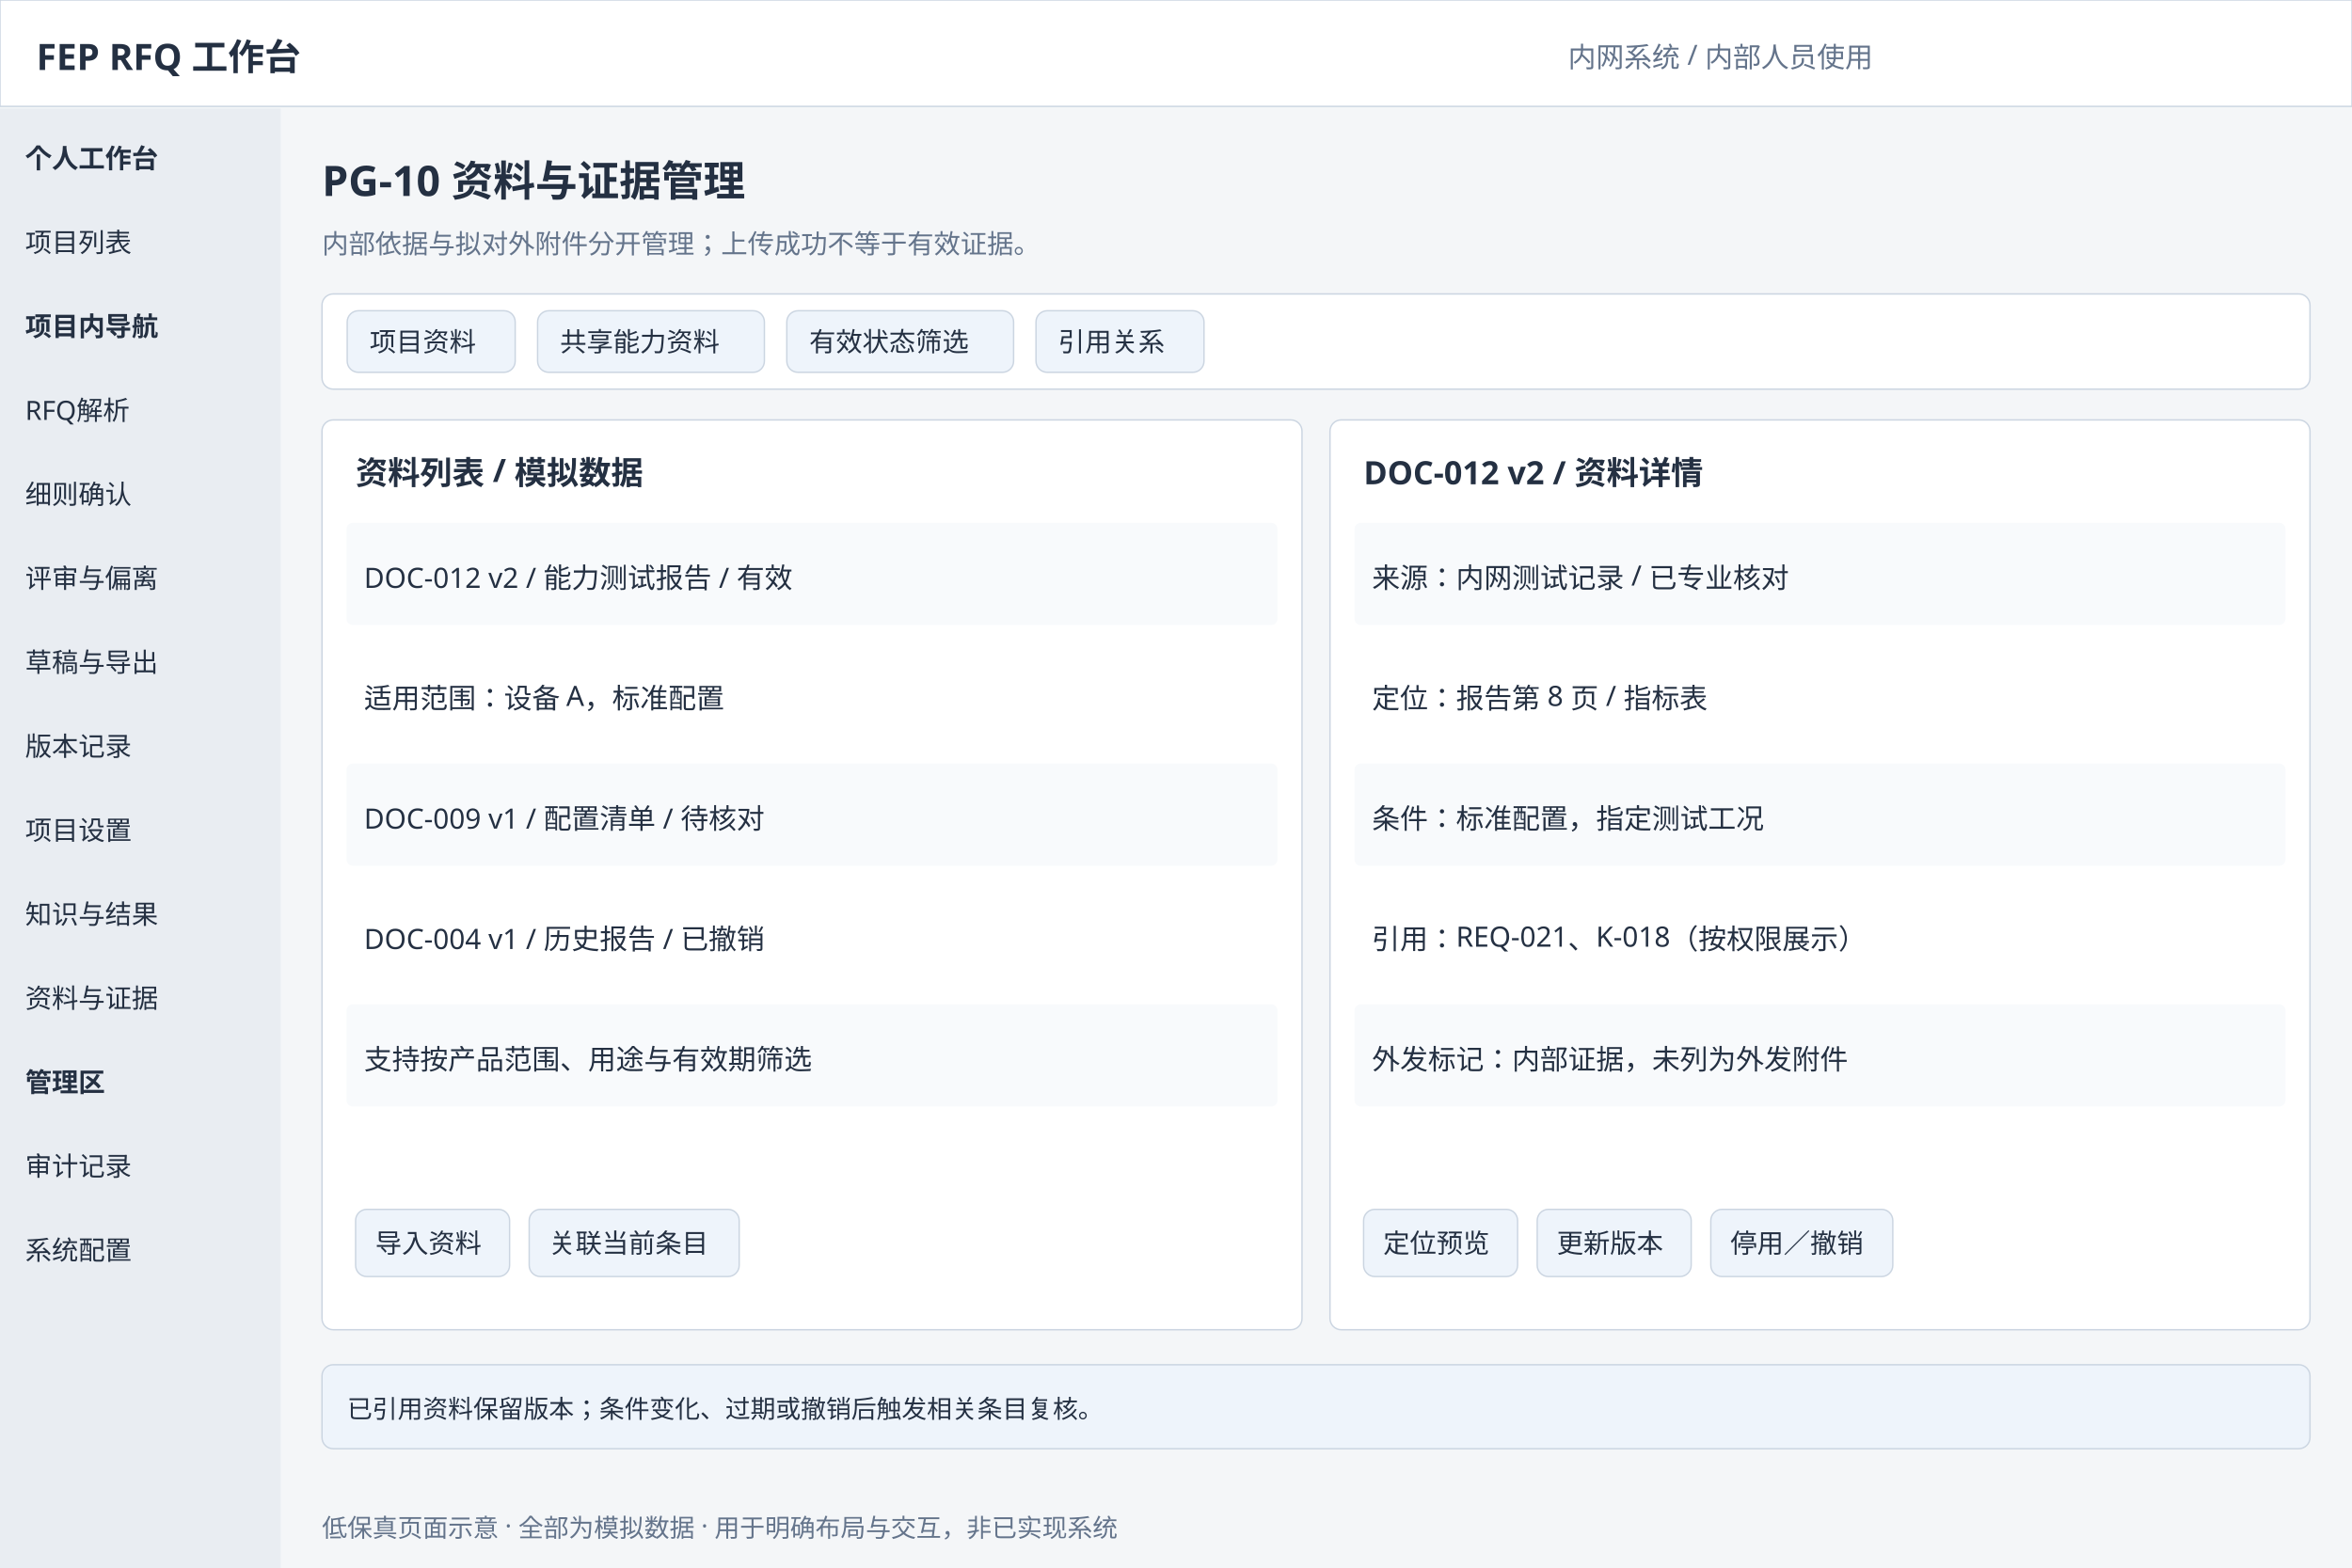
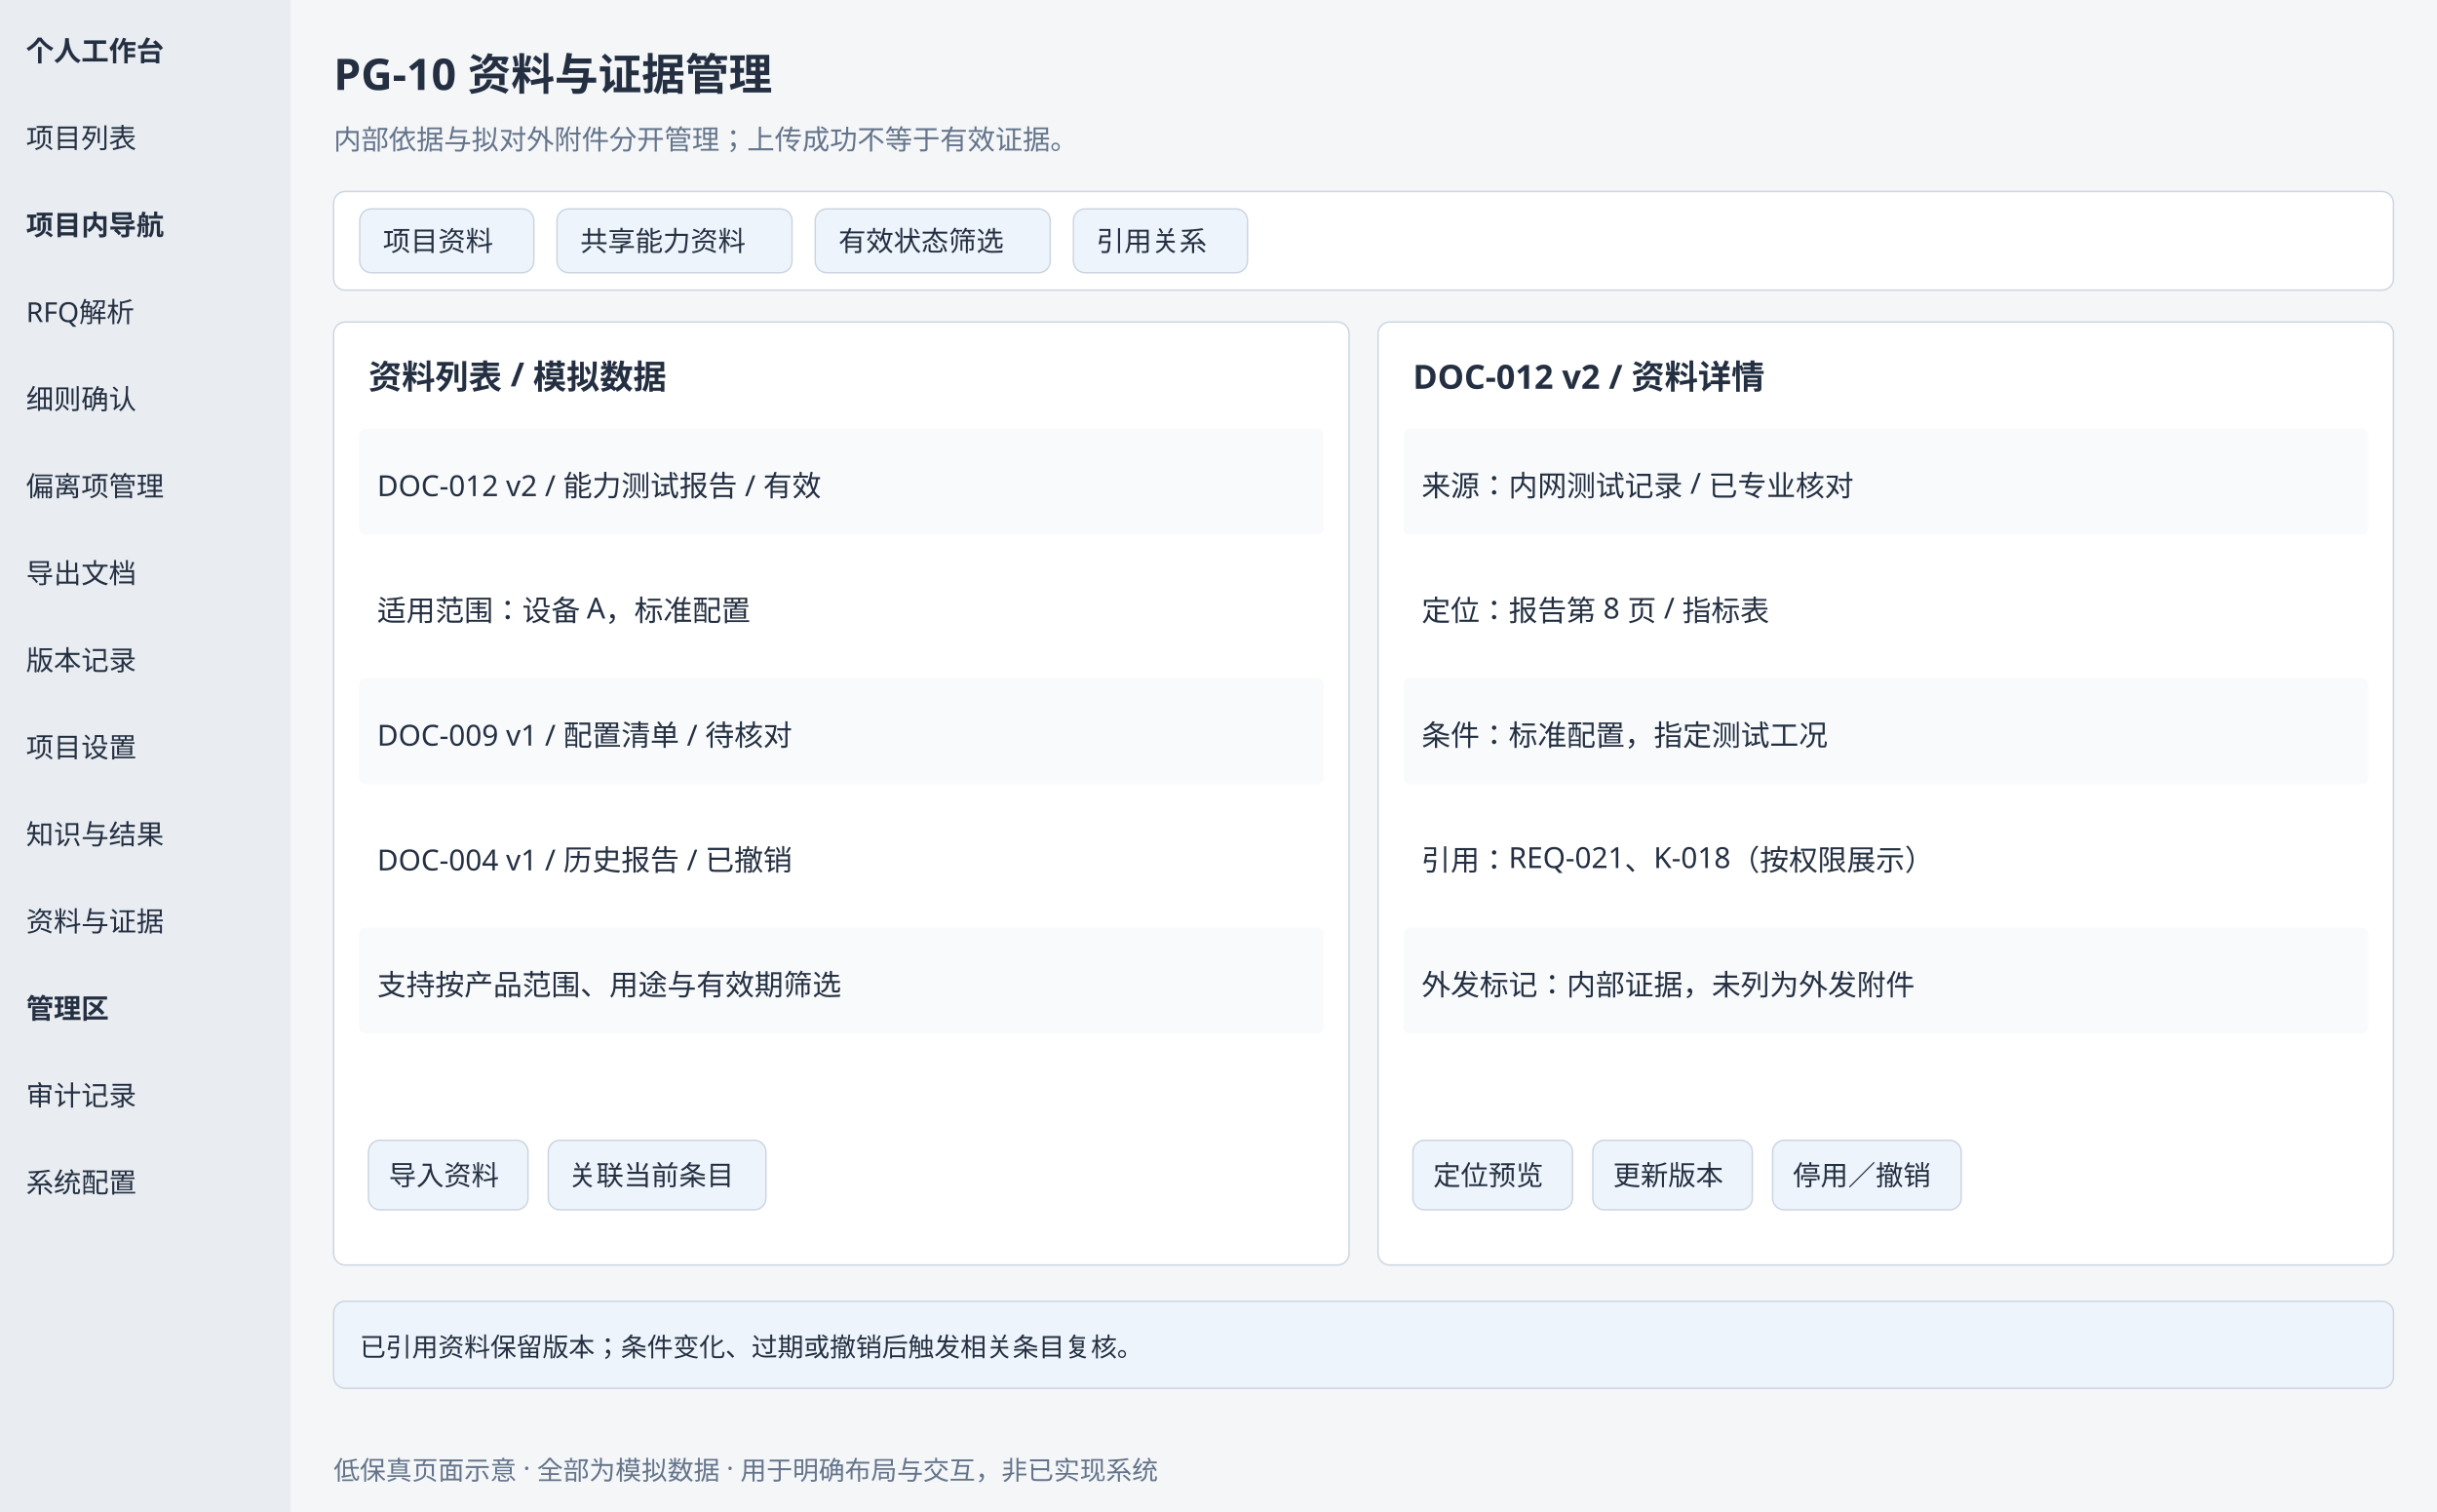
- <svg xmlns="http://www.w3.org/2000/svg" width="1680" height="1120" viewBox="0 0 1680 1120">
+ <svg xmlns="http://www.w3.org/2000/svg" width="1680" height="1042" viewBox="0 78 1680 1042">
  <rect x="0" y="0" width="1680" height="1120" rx="0" fill="#f4f6f8" stroke="#f4f6f8" />
-   <rect x="0" y="0" width="1680" height="76" rx="0" fill="#ffffff" stroke="#cbd5e1" />
-   <text x="26" y="50" font-family="PingFang SC,Microsoft YaHei,sans-serif" font-size="26" font-weight="600" fill="#243042">FEP  RFQ 工作台</text>
-   <text x="1120" y="48" font-family="PingFang SC,Microsoft YaHei,sans-serif" font-size="20" font-weight="400" fill="#64748b">内网系统  /  内部人员使用</text>
  <rect x="0" y="78" width="200" height="1042" rx="0" fill="#e9edf2" stroke="#e9edf2" />
  <text x="18" y="120" font-family="PingFang SC,Microsoft YaHei,sans-serif" font-size="19" font-weight="600" fill="#243042">个人工作台</text>
  <text x="18" y="180" font-family="PingFang SC,Microsoft YaHei,sans-serif" font-size="19" font-weight="400" fill="#243042">项目列表</text>
  <text x="18" y="240" font-family="PingFang SC,Microsoft YaHei,sans-serif" font-size="19" font-weight="600" fill="#243042">项目内导航</text>
  <text x="18" y="300" font-family="PingFang SC,Microsoft YaHei,sans-serif" font-size="19" font-weight="400" fill="#243042">  RFQ解析</text>
  <text x="18" y="360" font-family="PingFang SC,Microsoft YaHei,sans-serif" font-size="19" font-weight="400" fill="#243042">  细则确认</text>
-   <text x="18" y="420" font-family="PingFang SC,Microsoft YaHei,sans-serif" font-size="19" font-weight="400" fill="#243042">  评审与偏离</text>
-   <text x="18" y="480" font-family="PingFang SC,Microsoft YaHei,sans-serif" font-size="19" font-weight="400" fill="#243042">  草稿与导出</text>
+   <text x="18" y="420" font-family="PingFang SC,Microsoft YaHei,sans-serif" font-size="19" font-weight="400" fill="#243042">  偏离项管理</text>
+   <text x="18" y="480" font-family="PingFang SC,Microsoft YaHei,sans-serif" font-size="19" font-weight="400" fill="#243042">  导出文档</text>
  <text x="18" y="540" font-family="PingFang SC,Microsoft YaHei,sans-serif" font-size="19" font-weight="400" fill="#243042">  版本记录</text>
  <text x="18" y="600" font-family="PingFang SC,Microsoft YaHei,sans-serif" font-size="19" font-weight="400" fill="#243042">  项目设置</text>
  <text x="18" y="660" font-family="PingFang SC,Microsoft YaHei,sans-serif" font-size="19" font-weight="400" fill="#243042">知识与结果</text>
  <text x="18" y="720" font-family="PingFang SC,Microsoft YaHei,sans-serif" font-size="19" font-weight="400" fill="#243042">资料与证据</text>
  <text x="18" y="780" font-family="PingFang SC,Microsoft YaHei,sans-serif" font-size="19" font-weight="600" fill="#243042">管理区</text>
  <text x="18" y="840" font-family="PingFang SC,Microsoft YaHei,sans-serif" font-size="19" font-weight="400" fill="#243042">  审计记录</text>
  <text x="18" y="900" font-family="PingFang SC,Microsoft YaHei,sans-serif" font-size="19" font-weight="400" fill="#243042">  系统配置</text>
  <text x="230" y="140" font-family="PingFang SC,Microsoft YaHei,sans-serif" font-size="30" font-weight="600" fill="#243042">PG-10  资料与证据管理</text>
  <text x="230" y="181" font-family="PingFang SC,Microsoft YaHei,sans-serif" font-size="19" font-weight="400" fill="#64748b">内部依据与拟对外附件分开管理；上传成功不等于有效证据。</text>
  <rect x="230" y="210" width="1420" height="68" rx="8" fill="#ffffff" stroke="#cbd5e1" />
  <rect x="248" y="222" width="120" height="44" rx="8" fill="#eef4fb" stroke="#cbd5e1" />
  <text x="264" y="251" font-family="PingFang SC,Microsoft YaHei,sans-serif" font-size="19" font-weight="400" fill="#243042">项目资料</text>
  <rect x="384" y="222" width="162" height="44" rx="8" fill="#eef4fb" stroke="#cbd5e1" />
  <text x="400" y="251" font-family="PingFang SC,Microsoft YaHei,sans-serif" font-size="19" font-weight="400" fill="#243042">共享能力资料</text>
  <rect x="562" y="222" width="162" height="44" rx="8" fill="#eef4fb" stroke="#cbd5e1" />
  <text x="578" y="251" font-family="PingFang SC,Microsoft YaHei,sans-serif" font-size="19" font-weight="400" fill="#243042">有效状态筛选</text>
  <rect x="740" y="222" width="120" height="44" rx="8" fill="#eef4fb" stroke="#cbd5e1" />
  <text x="756" y="251" font-family="PingFang SC,Microsoft YaHei,sans-serif" font-size="19" font-weight="400" fill="#243042">引用关系</text>
  <rect x="230" y="300" width="700" height="650" rx="8" fill="#ffffff" stroke="#cbd5e1" />
  <text x="254" y="346" font-family="PingFang SC,Microsoft YaHei,sans-serif" font-size="23" font-weight="600" fill="#243042">资料列表  /  模拟数据</text>
  <rect x="248" y="374" width="664" height="72" rx="4" fill="#f8fafc" stroke="#f8fafc" />
  <text x="260" y="420" font-family="PingFang SC,Microsoft YaHei,sans-serif" font-size="20" font-weight="400" fill="#243042">DOC-012 v2  /  能力测试报告  /  有效</text>
  <text x="260" y="506" font-family="PingFang SC,Microsoft YaHei,sans-serif" font-size="20" font-weight="400" fill="#243042">适用范围：设备 A，标准配置</text>
  <rect x="248" y="546" width="664" height="72" rx="4" fill="#f8fafc" stroke="#f8fafc" />
  <text x="260" y="592" font-family="PingFang SC,Microsoft YaHei,sans-serif" font-size="20" font-weight="400" fill="#243042">DOC-009 v1  /  配置清单  /  待核对</text>
  <text x="260" y="678" font-family="PingFang SC,Microsoft YaHei,sans-serif" font-size="20" font-weight="400" fill="#243042">DOC-004 v1  /  历史报告  /  已撤销</text>
  <rect x="248" y="718" width="664" height="72" rx="4" fill="#f8fafc" stroke="#f8fafc" />
  <text x="260" y="764" font-family="PingFang SC,Microsoft YaHei,sans-serif" font-size="20" font-weight="400" fill="#243042">支持按产品范围、用途与有效期筛选</text>
  <rect x="254" y="864" width="110" height="48" rx="8" fill="#eef4fb" stroke="#cbd5e1" />
  <text x="268" y="895" font-family="PingFang SC,Microsoft YaHei,sans-serif" font-size="19" font-weight="400" fill="#243042">导入资料</text>
  <rect x="378" y="864" width="150" height="48" rx="8" fill="#eef4fb" stroke="#cbd5e1" />
  <text x="392" y="895" font-family="PingFang SC,Microsoft YaHei,sans-serif" font-size="19" font-weight="400" fill="#243042">关联当前条目</text>
  <rect x="950" y="300" width="700" height="650" rx="8" fill="#ffffff" stroke="#cbd5e1" />
  <text x="974" y="346" font-family="PingFang SC,Microsoft YaHei,sans-serif" font-size="23" font-weight="600" fill="#243042">DOC-012 v2  /  资料详情</text>
  <rect x="968" y="374" width="664" height="72" rx="4" fill="#f8fafc" stroke="#f8fafc" />
  <text x="980" y="420" font-family="PingFang SC,Microsoft YaHei,sans-serif" font-size="20" font-weight="400" fill="#243042">来源：内网测试记录  /  已专业核对</text>
  <text x="980" y="506" font-family="PingFang SC,Microsoft YaHei,sans-serif" font-size="20" font-weight="400" fill="#243042">定位：报告第 8 页  /  指标表</text>
  <rect x="968" y="546" width="664" height="72" rx="4" fill="#f8fafc" stroke="#f8fafc" />
  <text x="980" y="592" font-family="PingFang SC,Microsoft YaHei,sans-serif" font-size="20" font-weight="400" fill="#243042">条件：标准配置，指定测试工况</text>
  <text x="980" y="678" font-family="PingFang SC,Microsoft YaHei,sans-serif" font-size="20" font-weight="400" fill="#243042">引用：REQ-021、K-018（按权限展示）</text>
  <rect x="968" y="718" width="664" height="72" rx="4" fill="#f8fafc" stroke="#f8fafc" />
  <text x="980" y="764" font-family="PingFang SC,Microsoft YaHei,sans-serif" font-size="20" font-weight="400" fill="#243042">外发标记：内部证据，未列为外发附件</text>
  <rect x="974" y="864" width="110" height="48" rx="8" fill="#eef4fb" stroke="#cbd5e1" />
  <text x="988" y="895" font-family="PingFang SC,Microsoft YaHei,sans-serif" font-size="19" font-weight="400" fill="#243042">定位预览</text>
  <rect x="1098" y="864" width="110" height="48" rx="8" fill="#eef4fb" stroke="#cbd5e1" />
  <text x="1112" y="895" font-family="PingFang SC,Microsoft YaHei,sans-serif" font-size="19" font-weight="400" fill="#243042">更新版本</text>
  <rect x="1222" y="864" width="130" height="48" rx="8" fill="#eef4fb" stroke="#cbd5e1" />
  <text x="1236" y="895" font-family="PingFang SC,Microsoft YaHei,sans-serif" font-size="19" font-weight="400" fill="#243042">停用／撤销</text>
  <rect x="230" y="975" width="1420" height="60" rx="8" fill="#eef4fb" stroke="#cbd5e1" />
  <text x="248" y="1013" font-family="PingFang SC,Microsoft YaHei,sans-serif" font-size="18" font-weight="400" fill="#243042">已引用资料保留版本；条件变化、过期或撤销后触发相关条目复核。</text>
  <text x="230" y="1098" font-family="PingFang SC,Microsoft YaHei,sans-serif" font-size="18" font-weight="400" fill="#64748b">低保真页面示意 · 全部为模拟数据 · 用于明确布局与交互，非已实现系统</text>
</svg>
